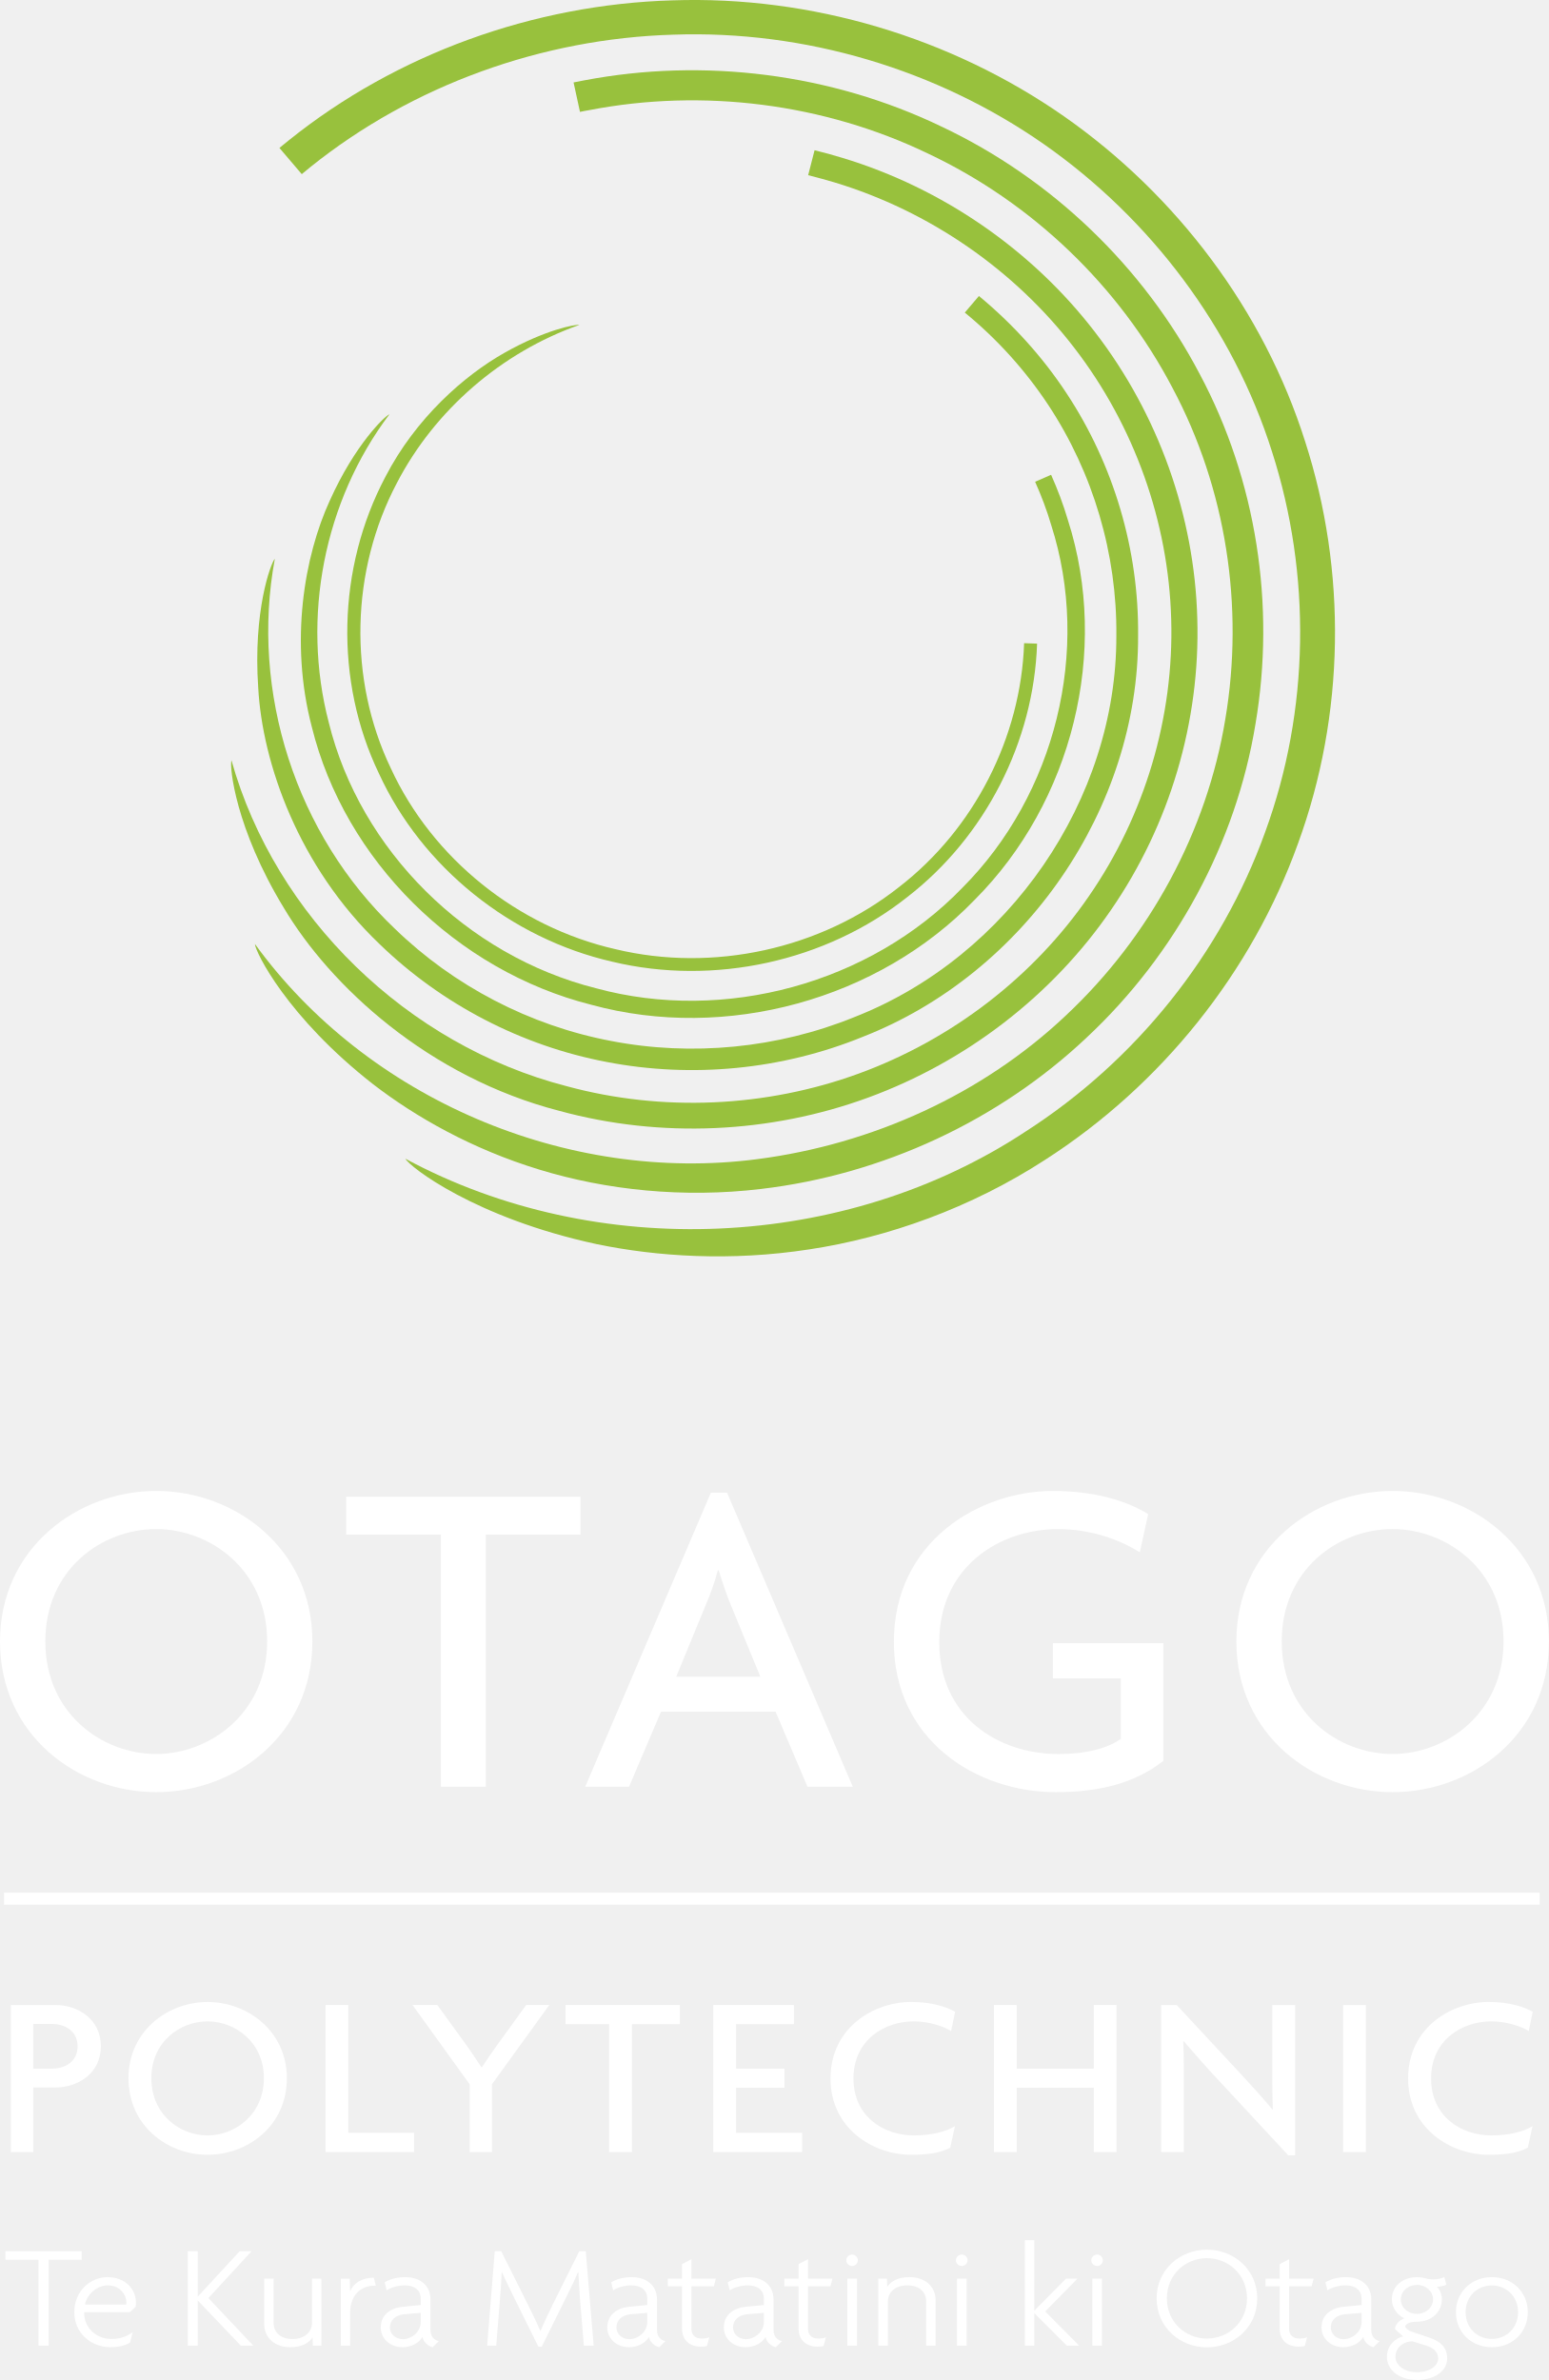
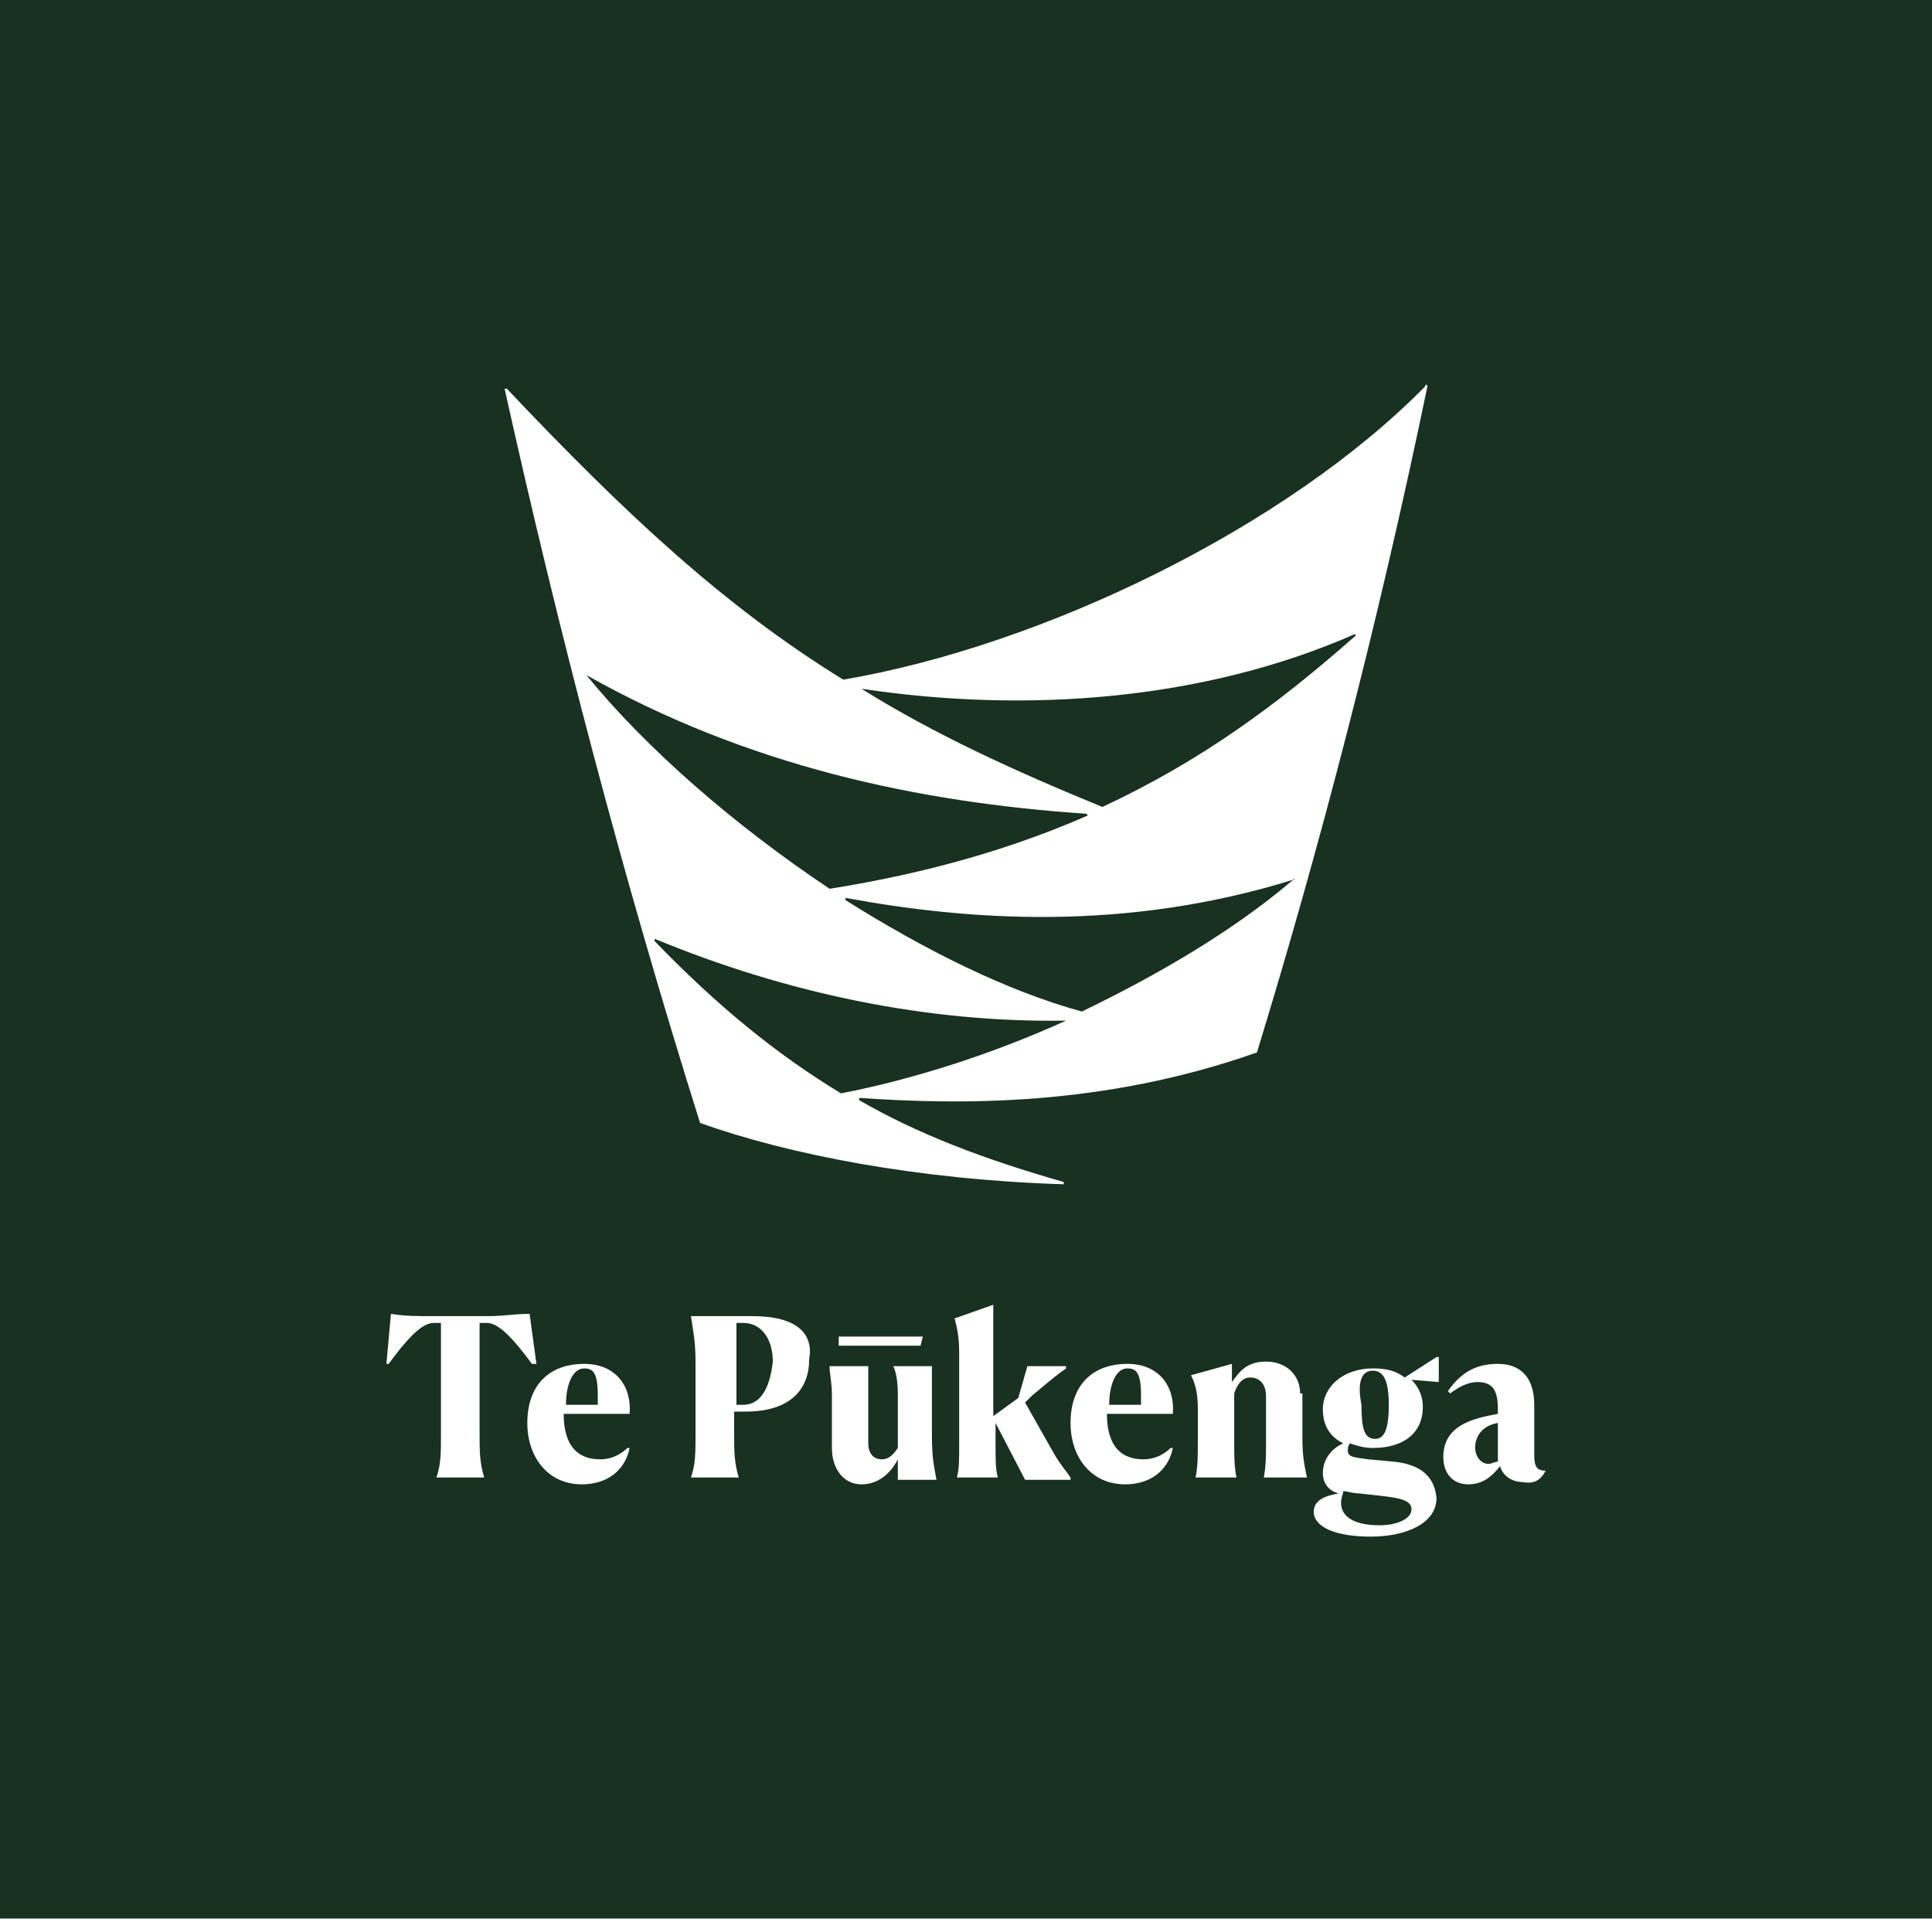
- <svg xmlns="http://www.w3.org/2000/svg" version="1.1" id="Layer_1" x="0px" y="0px" width="98.28px" height="151.02px" viewBox="0 0 98.28 151.02" enable-background="new 0 0 98.28 151.02" xml:space="preserve">
-   <path fill="#98C13D" d="M64.98,40.812c-0.203,5.964-3.158,11.787-7.938,15.476c-4.969,3.933-11.8,5.434-17.991,3.941  c-6.21-1.412-11.623-5.764-14.253-11.478c-2.719-5.676-2.548-12.555,0.391-18.117c2.396-4.607,6.614-8.269,11.569-10.017  c-0.217-0.051-2.163,0.304-4.738,1.764c-2.551,1.434-5.644,4.149-7.571,7.883c-3.055,5.778-3.234,12.936-0.402,18.826  c2.727,5.937,8.357,10.462,14.812,11.936c6.435,1.54,13.542-0.011,18.698-4.096c4.971-3.838,8.037-9.887,8.246-16.089L64.98,40.812z  " />
-   <path fill="#98C13D" d="M67.756,32.992c-0.289-0.978-0.646-1.929-1.064-2.865l-1.014,0.443c0.396,0.89,0.742,1.798,1.02,2.744  c2.547,7.932,0.27,17.112-5.654,23.037c-5.828,6.033-15.067,8.584-23.232,6.356c-8.205-2.063-14.955-8.76-16.95-16.856  c-1.74-6.66-0.32-14.037,3.849-19.564c-0.282,0.101-2.185,1.911-3.784,5.474c-1.61,3.504-2.567,8.93-1.144,14.359  c2.087,8.466,9.162,15.478,17.744,17.639c8.544,2.332,18.214-0.335,24.31-6.657C68.041,50.895,70.426,41.304,67.756,32.992" />
-   <path fill="#98C13D" d="M67.666,24.946c-1.521-2.31-3.408-4.387-5.553-6.164l-0.896,1.053c2.049,1.679,3.836,3.656,5.291,5.855  c2.859,4.322,4.375,9.49,4.324,14.641c0.033,10.38-6.82,20.371-16.625,24.209c-4.853,1.972-10.293,2.508-15.444,1.511  c-5.15-0.976-9.978-3.497-13.716-7.126c-6.275-5.959-9.178-15.036-7.609-23.466c-0.254,0.256-1.39,3.326-1.054,8.177  c0.26,4.791,2.564,11.366,7.69,16.261c3.925,3.811,9.008,6.466,14.421,7.489c5.419,1.047,11.138,0.488,16.237-1.591  c10.316-4.029,17.525-14.535,17.48-25.445C72.27,34.926,70.674,29.496,67.666,24.946" />
-   <path fill="#98C13D" d="M35.509,70.493L35.509,70.493c6.397,1.746,13.347,1.436,19.571-0.845  c6.217-2.273,11.693-6.484,15.404-11.896c3.73-5.402,5.678-11.963,5.484-18.495c-0.174-6.524-2.475-12.968-6.48-18.17  c-3.998-5.216-9.688-9.149-16.033-11.068c-0.586-0.181-1.176-0.341-1.771-0.485l-0.406,1.583c0.564,0.141,1.127,0.296,1.684,0.461  c6.02,1.823,11.406,5.551,15.199,10.492c3.803,4.933,5.984,11.044,6.152,17.232c0.18,6.185-1.67,12.419-5.205,17.538  c-3.516,5.13-8.709,9.123-14.611,11.279c-5.9,2.156-12.481,2.451-18.548,0.802c-10.116-2.612-18.481-10.764-21.263-20.675  c-0.135,0.407,0.258,4.32,3.313,9.346C20.95,62.562,27.179,68.348,35.509,70.493" />
-   <path fill="#98C13D" d="M82.807,28.005c-2.619-8.28-8.123-15.606-15.293-20.622c-7.18-5.013-16.051-7.664-24.854-7.36  c-8.807,0.258-17.514,3.4-24.334,8.879c-0.209,0.163-0.404,0.323-0.596,0.485l1.417,1.663c0.185-0.152,0.374-0.309,0.561-0.461  c6.46-5.183,14.69-8.146,23.014-8.389c8.345-0.296,16.722,2.207,23.519,6.953c6.783,4.749,11.994,11.678,14.467,19.505  c2.508,7.803,2.387,16.424-0.432,24.134c-2.777,7.731-8.193,14.5-15.172,18.988c-11.492,7.599-27.237,8.286-39.381,1.746  c0.258,0.506,4.419,3.757,12.136,5.419c3.833,0.793,8.504,1.102,13.498,0.332c4.979-0.754,10.252-2.628,14.959-5.685  c7.383-4.743,13.107-11.899,16.043-20.07C85.34,45.362,85.473,36.261,82.807,28.005" />
-   <path fill="#98C13D" d="M48.063,73.551c-12.125,1.586-24.795-3.864-31.889-13.653c0.017,0.496,2.05,4.643,7.498,8.899  c2.714,2.092,6.294,4.122,10.545,5.418c4.239,1.3,9.143,1.82,14.079,1.228c7.709-0.909,15.081-4.336,20.676-9.628  c5.617-5.258,9.455-12.337,10.688-19.876c1.279-7.521,0.068-15.454-3.547-22.221c-3.559-6.779-9.379-12.386-16.385-15.691  c-6.973-3.355-15.062-4.381-22.681-2.924c-0.217,0.043-0.439,0.086-0.654,0.128L36.8,7.1c0.203-0.046,0.404-0.08,0.618-0.118  c7.202-1.386,14.869-0.415,21.462,2.761c6.629,3.126,12.143,8.438,15.508,14.858c3.414,6.395,4.562,13.9,3.359,21.024  c-1.168,7.131-4.797,13.826-10.119,18.812C62.332,69.442,55.35,72.605,48.063,73.551" />
-   <path fill="#FFFFFF" d="M3.287,128.426H2.112v2.838h1.174c0.846,0,1.637-0.441,1.637-1.418  C4.923,128.879,4.132,128.426,3.287,128.426 M3.539,132.457H2.112v4.102H0.687v-9.332h2.852c1.339,0,2.86,0.846,2.86,2.619  C6.398,131.611,4.877,132.457,3.539,132.457" />
-   <path fill="#FFFFFF" d="M13.17,128.264c-1.754,0-3.565,1.299-3.565,3.607c0,2.312,1.811,3.631,3.565,3.631  c1.729,0,3.573-1.318,3.573-3.631C16.744,129.562,14.899,128.264,13.17,128.264 M13.17,136.729c-2.524,0-5.018-1.824-5.018-4.857  c0-2.994,2.494-4.838,5.018-4.838c2.532,0,5.031,1.844,5.031,4.838C18.202,134.904,15.703,136.729,13.17,136.729" />
-   <polygon fill="#FFFFFF" points="20.656,136.557 20.656,127.225 22.098,127.225 22.098,135.336 26.275,135.336 26.275,136.557 " />
-   <path fill="#FFFFFF" d="M31.213,132.256v4.301h-1.412v-4.301l-3.627-5.031h1.575l1.903,2.629c0.282,0.398,0.623,0.91,0.891,1.318  h0.033c0.263-0.408,0.648-0.949,0.905-1.318l1.903-2.629h1.469L31.213,132.256z" />
-   <polygon fill="#FFFFFF" points="40.094,128.438 40.094,136.557 38.648,136.557 38.648,128.438 35.882,128.438 35.882,127.225   43.138,127.225 43.138,128.438 " />
-   <polygon fill="#FFFFFF" points="45.257,136.557 45.257,127.225 50.375,127.225 50.375,128.438 46.702,128.438 46.702,131.262   49.778,131.262 49.778,132.475 46.702,132.475 46.702,135.336 50.895,135.336 50.895,136.557 " />
-   <path fill="#FFFFFF" d="M60.348,128.877c-0.455-0.289-1.395-0.613-2.373-0.613c-1.865,0-3.822,1.182-3.822,3.625  c0,2.412,1.914,3.611,3.822,3.611c1.129,0,2.02-0.232,2.617-0.586l-0.301,1.365c-0.596,0.305-1.262,0.449-2.484,0.449  c-2.391,0-5.111-1.654-5.111-4.84c0-3.234,2.75-4.855,5.111-4.855c1.312,0,2.217,0.301,2.795,0.619L60.348,128.877z" />
-   <polygon fill="#FFFFFF" points="69.4,136.557 69.4,132.475 64.51,132.475 64.51,136.557 63.066,136.557 63.066,127.225   64.51,127.225 64.51,131.262 69.4,131.262 69.4,127.225 70.842,127.225 70.842,136.557 " />
-   <path fill="#FFFFFF" d="M81.738,136.762l-4.443-4.787c-0.717-0.756-1.525-1.693-2.182-2.447l-0.033,0.012  c0.033,0.848,0.033,1.633,0.033,2.334v4.686h-1.438v-9.332h0.988l4.076,4.385c0.547,0.598,1.416,1.533,1.99,2.236l0.035-0.01  c-0.035-0.717-0.035-1.525-0.035-2.203v-4.408h1.447v9.535H81.738z" />
-   <rect x="85.221" y="127.229" fill="#FFFFFF" width="1.445" height="9.33" />
-   <path fill="#FFFFFF" d="M97,128.877c-0.461-0.289-1.402-0.613-2.381-0.613c-1.857,0-3.816,1.182-3.816,3.625  c0,2.412,1.914,3.611,3.816,3.611c1.133,0,2.021-0.232,2.619-0.586l-0.299,1.365c-0.592,0.305-1.264,0.449-2.482,0.449  c-2.396,0-5.113-1.654-5.113-4.84c0-3.234,2.75-4.855,5.113-4.855c1.311,0,2.217,0.301,2.795,0.619L97,128.877z" />
-   <path fill="#FFFFFF" d="M9.913,97.025c-3.462,0-7.037,2.566-7.037,7.127c0,4.551,3.575,7.146,7.037,7.146  c3.399,0,7.037-2.596,7.037-7.146C16.95,99.592,13.312,97.025,9.913,97.025 M9.913,113.719c-4.988,0-9.913-3.6-9.913-9.566  c0-5.92,4.925-9.547,9.913-9.547c4.982,0,9.908,3.627,9.908,9.547C19.821,110.119,14.895,113.719,9.913,113.719" />
-   <polygon fill="#FFFFFF" points="30.821,97.377 30.821,113.375 27.977,113.375 27.977,97.377 21.965,97.377 21.965,94.973   36.833,94.973 36.833,97.377 " />
-   <path fill="#FFFFFF" d="M46.395,101.9c-0.263-0.609-0.553-1.471-0.792-2.252h-0.059c-0.198,0.781-0.524,1.643-0.789,2.252  l-1.849,4.494h5.337L46.395,101.9z M51.235,113.375l-2.025-4.76h-7.27l-2.028,4.76h-2.781l7.975-18.66h1.025l7.978,18.66H51.235z" />
-   <path fill="#FFFFFF" d="M66.98,113.719c-5.043,0-10.264-3.314-10.264-9.537c0-6.377,5.43-9.576,10.09-9.576  c2.58,0,4.668,0.605,6.045,1.473l-0.531,2.42c-1.377-0.869-3.229-1.473-5.193-1.473c-3.664,0-7.531,2.363-7.531,7.176  c0,4.76,3.75,7.098,7.564,7.098c1.73,0,3.076-0.346,3.955-0.957v-3.838h-4.309v-2.24h7.01v7.467  C72.025,113.143,69.771,113.719,66.98,113.719" />
-   <path fill="#FFFFFF" d="M88.363,97.025c-3.463,0-7.037,2.566-7.037,7.127c0,4.551,3.574,7.146,7.037,7.146  c3.406,0,7.037-2.596,7.037-7.146C95.4,99.592,91.77,97.025,88.363,97.025 M88.363,113.719c-4.99,0-9.916-3.6-9.916-9.566  c0-5.92,4.926-9.547,9.916-9.547c4.988,0,9.916,3.627,9.916,9.547C98.279,110.119,93.352,113.719,88.363,113.719" />
-   <rect x="0.256" y="120.096" fill="#FFFFFF" width="97.434" height="0.766" />
-   <polygon fill="#FFFFFF" points="3.083,143.393 3.083,148.84 2.439,148.84 2.439,143.393 0.344,143.393 0.344,142.85 5.183,142.85   5.183,143.393 " />
-   <path fill="#FFFFFF" d="M6.837,145.016c-0.711,0-1.329,0.596-1.445,1.215h2.621c0.005-0.035,0.005-0.08,0.005-0.121  C8.018,145.611,7.62,145.016,6.837,145.016 M8.604,146.375l-0.366,0.34H5.346c-0.057,0.857,0.658,1.701,1.721,1.701  c0.515,0,0.935-0.125,1.353-0.43l-0.171,0.664c-0.334,0.184-0.716,0.287-1.252,0.287c-1.239,0-2.283-0.912-2.283-2.223  c0-1.367,1.06-2.221,2.098-2.221c1.179,0,1.811,0.809,1.811,1.59C8.623,146.188,8.623,146.285,8.604,146.375" />
-   <polygon fill="#FFFFFF" points="15.28,148.84 12.548,145.973 12.548,148.84 11.911,148.84 11.911,142.85 12.548,142.85   12.548,145.73 15.207,142.85 15.958,142.85 13.223,145.82 16.072,148.84 " />
-   <path fill="#FFFFFF" d="M19.85,148.84l-0.019-0.518c-0.228,0.334-0.651,0.617-1.415,0.617c-0.943,0-1.651-0.557-1.651-1.484v-2.865  h0.596v2.809c0,0.588,0.426,1.021,1.201,1.021c0.746,0,1.234-0.434,1.234-1.021v-2.809h0.599v4.25H19.85z" />
-   <path fill="#FFFFFF" d="M23.746,145.037c-0.819,0-1.529,0.561-1.529,1.723v2.08h-0.596v-4.248h0.569l0.027,0.814  c0.187-0.518,0.737-0.877,1.502-0.877l0.125,0.508H23.746z" />
-   <path fill="#FFFFFF" d="M26.695,146.76l-1.054,0.088c-0.553,0.051-0.9,0.377-0.9,0.842c0,0.42,0.363,0.74,0.824,0.74  c0.517,0,1.13-0.432,1.13-1.098V146.76z M27.454,148.939c-0.295-0.064-0.591-0.33-0.648-0.65c-0.228,0.393-0.724,0.65-1.263,0.65  c-0.811,0-1.385-0.557-1.385-1.25c0-0.842,0.68-1.252,1.385-1.314l1.152-0.113v-0.406c0-0.518-0.366-0.84-1.019-0.84  c-0.404,0-0.86,0.125-1.141,0.314l-0.128-0.504c0.334-0.219,0.813-0.332,1.304-0.332c0.922,0,1.602,0.506,1.602,1.412v1.947  c0,0.424,0.258,0.65,0.534,0.697L27.454,148.939z" />
-   <path fill="#FFFFFF" d="M37.046,148.84l-0.258-3.109c-0.035-0.514-0.067-1.051-0.092-1.557h-0.024  c-0.203,0.502-0.51,1.111-0.748,1.594l-1.551,3.139h-0.211l-1.556-3.139c-0.231-0.463-0.515-1.059-0.756-1.584h-0.017  c-0.024,0.502-0.057,1.074-0.097,1.547l-0.25,3.109H30.91l0.482-5.99h0.412l1.681,3.365c0.271,0.537,0.553,1.123,0.792,1.68h0.021  c0.233-0.547,0.499-1.102,0.781-1.68l1.675-3.365h0.412l0.502,5.99H37.046z" />
-   <path fill="#FFFFFF" d="M41.07,146.76l-1.057,0.088c-0.556,0.051-0.9,0.377-0.9,0.842c0,0.42,0.363,0.74,0.821,0.74  c0.518,0,1.136-0.432,1.136-1.098V146.76z M41.829,148.939c-0.295-0.064-0.594-0.33-0.651-0.65c-0.23,0.393-0.726,0.65-1.263,0.65  c-0.81,0-1.382-0.557-1.382-1.25c0-0.842,0.675-1.252,1.382-1.314l1.155-0.113v-0.406c0-0.518-0.366-0.84-1.017-0.84  c-0.412,0-0.862,0.125-1.149,0.314l-0.122-0.504c0.331-0.219,0.813-0.332,1.299-0.332c0.927,0,1.604,0.506,1.604,1.412v1.947  c0,0.424,0.258,0.65,0.537,0.697L41.829,148.939z" />
-   <path fill="#FFFFFF" d="M45.296,145.074h-1.423v2.715c0,0.408,0.284,0.602,0.637,0.602c0.2,0,0.374-0.025,0.499-0.086l-0.147,0.549  c-0.081,0.037-0.225,0.051-0.398,0.051c-0.673,0-1.19-0.391-1.19-1.145v-2.686h-0.9v-0.484h0.9v-0.922l0.599-0.314v1.236h1.545  L45.296,145.074z" />
-   <path fill="#FFFFFF" d="M48.467,146.76l-1.06,0.088c-0.553,0.051-0.897,0.377-0.897,0.842c0,0.42,0.363,0.74,0.818,0.74  c0.518,0,1.139-0.432,1.139-1.098V146.76z M49.223,148.939c-0.295-0.064-0.591-0.33-0.648-0.65c-0.225,0.393-0.729,0.65-1.263,0.65  c-0.811,0-1.385-0.557-1.385-1.25c0-0.842,0.677-1.252,1.385-1.314l1.155-0.113v-0.406c0-0.518-0.369-0.84-1.022-0.84  c-0.41,0-0.86,0.125-1.144,0.314l-0.128-0.504c0.337-0.219,0.816-0.332,1.302-0.332c0.932,0,1.604,0.506,1.604,1.412v1.947  c0,0.424,0.261,0.65,0.537,0.697L49.223,148.939z" />
-   <path fill="#FFFFFF" d="M52.693,145.074h-1.426v2.715c0,0.408,0.287,0.602,0.641,0.602c0.199,0,0.371-0.025,0.498-0.086  l-0.146,0.549c-0.08,0.037-0.227,0.051-0.398,0.051c-0.672,0-1.192-0.391-1.192-1.145v-2.686h-0.903v-0.484h0.903v-0.922  l0.599-0.314v1.236h1.549L52.693,145.074z" />
-   <path fill="#FFFFFF" d="M58.764,148.84v-2.812c0-0.59-0.426-1.012-1.195-1.012c-0.75,0-1.232,0.422-1.232,1.012v2.812h-0.607v-4.25  h0.547l0.018,0.516c0.229-0.33,0.648-0.613,1.418-0.613c0.947,0,1.652,0.553,1.652,1.486v2.861H58.764z" />
-   <polygon fill="#FFFFFF" points="67.688,148.84 65.627,146.775 65.627,148.84 65.029,148.84 65.029,142.148 65.627,142.148   65.627,146.621 67.635,144.59 68.361,144.59 66.318,146.672 68.471,148.84 " />
-   <path fill="#FFFFFF" d="M76.578,143.289c-1.334,0-2.539,1.012-2.539,2.549c0,1.539,1.205,2.553,2.539,2.553  c1.332,0,2.545-1.014,2.545-2.553C79.123,144.301,77.91,143.289,76.578,143.289 M76.578,148.947c-1.678,0-3.189-1.24-3.189-3.109  c0-1.85,1.512-3.088,3.189-3.088c1.684,0,3.193,1.238,3.193,3.088C79.771,147.707,78.262,148.947,76.578,148.947" />
-   <path fill="#FFFFFF" d="M83.221,145.074h-1.428v2.715c0,0.408,0.289,0.602,0.645,0.602c0.201,0,0.375-0.025,0.496-0.086  l-0.141,0.549c-0.086,0.037-0.23,0.051-0.402,0.051c-0.668,0-1.197-0.391-1.197-1.145v-2.686h-0.895v-0.484h0.895v-0.922l0.6-0.314  v1.236h1.555L83.221,145.074z" />
-   <path fill="#FFFFFF" d="M86.393,146.76l-1.057,0.088c-0.557,0.051-0.896,0.377-0.896,0.842c0,0.42,0.359,0.74,0.816,0.74  c0.516,0,1.137-0.432,1.137-1.098V146.76z M87.148,148.939c-0.293-0.064-0.592-0.33-0.648-0.65c-0.232,0.393-0.729,0.65-1.26,0.65  c-0.814,0-1.389-0.557-1.389-1.25c0-0.842,0.682-1.252,1.389-1.314l1.152-0.113v-0.406c0-0.518-0.369-0.84-1.021-0.84  c-0.408,0-0.855,0.125-1.145,0.314l-0.129-0.504c0.342-0.219,0.814-0.332,1.303-0.332c0.932,0,1.607,0.506,1.607,1.412v1.947  c0,0.424,0.258,0.65,0.533,0.697L87.148,148.939z" />
-   <path fill="#FFFFFF" d="M89.914,144.988c-0.594,0-1.033,0.418-1.033,0.914c0,0.518,0.439,0.922,1.033,0.922  c0.547,0,1.014-0.404,1.014-0.922C90.928,145.406,90.488,144.988,89.914,144.988 M90.488,148.834l-0.871-0.268  c-0.619,0.014-1.076,0.43-1.076,0.984c0,0.492,0.5,0.975,1.373,0.975c0.848,0,1.338-0.441,1.338-0.867  C91.252,149.25,90.967,148.982,90.488,148.834 M89.922,151.016c-1.146,0-1.922-0.629-1.922-1.465c0-0.699,0.51-1.178,1.025-1.299  l-0.516-0.465c0-0.289,0.32-0.59,0.602-0.678c-0.434-0.201-0.797-0.643-0.797-1.207c0-0.818,0.664-1.406,1.588-1.406  c0.225,0,0.398,0.033,0.539,0.07c0.158,0.051,0.328,0.07,0.543,0.07c0.254,0,0.494-0.07,0.656-0.152l0.131,0.49  c-0.115,0.062-0.416,0.131-0.598,0.131c0.174,0.164,0.314,0.461,0.314,0.797c0,0.762-0.607,1.42-1.586,1.42  c-0.477,0-0.74,0.15-0.74,0.326c0,0.039,0.182,0.234,0.389,0.303l1.115,0.371c0.738,0.244,1.158,0.631,1.158,1.336  C91.824,150.43,91.051,151.016,89.922,151.016" />
-   <path fill="#FFFFFF" d="M94.658,145.021c-0.936,0-1.666,0.701-1.666,1.695c0,1.002,0.73,1.697,1.666,1.697  c0.922,0,1.664-0.695,1.664-1.697C96.322,145.723,95.58,145.021,94.658,145.021 M94.658,148.939c-1.287,0-2.279-0.928-2.279-2.223  c0-1.289,0.992-2.223,2.279-2.223c1.293,0,2.279,0.934,2.279,2.223C96.938,148.012,95.951,148.939,94.658,148.939" />
-   <path fill="#FFFFFF" d="M54.064,143.061c-0.205,0-0.365,0.16-0.365,0.361s0.16,0.363,0.365,0.363c0.199,0,0.367-0.162,0.367-0.363  S54.264,143.061,54.064,143.061 M53.764,144.59h0.613v4.252h-0.613V144.59z" />
-   <path fill="#FFFFFF" d="M61.025,143.061c-0.205,0-0.373,0.16-0.373,0.361s0.168,0.363,0.373,0.363c0.199,0,0.367-0.162,0.367-0.363  S61.225,143.061,61.025,143.061 M60.719,144.59h0.615v4.252h-0.615V144.59z" />
-   <path fill="#FFFFFF" d="M69.619,143.061c-0.209,0-0.377,0.16-0.377,0.361s0.168,0.363,0.377,0.363c0.197,0,0.355-0.162,0.355-0.363  S69.816,143.061,69.619,143.061 M69.309,144.59h0.613v4.252h-0.613V144.59z" />
+ <svg xmlns="http://www.w3.org/2000/svg" version="1.1" x="0px" y="0px" viewBox="0 0 85 84.4" style="enable-background:new 0 0 85 84.4;" xml:space="preserve">
+   <style type="text/css">
+ 	.st0{fill:#183121;}
+ 	.st1{fill:#FFFFFF;}
+ </style>
+   <g id="Layer_2">
+     <rect class="st0" width="85" height="84.4" />
+   </g>
+   <g id="Layer_1">
+     <g>
+       <path class="st1" d="M30.8,49.4c3.9,1.4,9.6,2.5,16,2.7c0,0,0,0,0-0.1c-3.5-1-6.4-2.1-9-3.6c0,0,0-0.1,0-0.1    c4.4,0.3,10.7,0.4,17.5-2c2.7-8.8,5.3-18.7,7.5-29.3c0-0.1-0.1-0.1-0.1,0c-6.1,6.2-16.8,11.4-25.6,12.9    c-5.2-3.2-9.6-7.3-14.8-12.8c0,0-0.1,0-0.1,0C24.6,27.9,27.4,38.6,30.8,49.4z M46.9,44.9c-3.3,1.5-6.8,2.6-9.9,3.2    c-2.8-1.7-5.4-3.8-8.2-6.7c0,0,0-0.1,0-0.1C34.6,43.7,40.8,45,46.9,44.9C46.9,44.8,46.9,44.8,46.9,44.9z M56.9,38.7    c-2.7,2.3-6,4.2-9.3,5.8c-3.3-0.9-6.9-2.7-10.4-4.9c0,0,0-0.1,0-0.1C42.6,40.5,49.5,41,56.9,38.7C56.9,38.6,57,38.7,56.9,38.7z     M37.9,30.3c7.3,1.1,15.1,0.5,21.7-2.4c0,0,0.1,0,0,0.1c-3.4,3-6.8,5.5-11.1,7.5C44.6,33.9,41.1,32.3,37.9,30.3    C37.9,30.4,37.9,30.3,37.9,30.3z M25.8,29.7c7.1,4,14.6,5.6,22,6.1c0,0,0.1,0.1,0,0.1c-3.2,1.4-6.9,2.5-11.3,3.2    C32.3,36.3,28.4,32.9,25.8,29.7C25.8,29.7,25.8,29.7,25.8,29.7z" />
+       <g>
+         <path class="st1" d="M68,64.7c-0.4,0-0.5-0.2-0.5-0.7v-2.2c0-1.2-0.6-1.8-1.6-1.8c-1.1,0-1.7,0.5-2.2,1.2l0.1,0.1     c0.4-0.3,0.8-0.5,1.2-0.5c0.7,0,0.9,0.4,0.9,1.2v0.2c-1.1,0.2-2.4,0.5-2.4,1.9c0,0.7,0.4,1.2,1.1,1.2c0.6,0,1-0.3,1.4-0.8     c0.1,0.4,0.5,0.7,1,0.7C67.5,65.3,67.8,65.1,68,64.7L68,64.7z M65.9,64.3c-0.1,0-0.3,0.1-0.4,0.1c-0.4,0-0.6-0.4-0.6-0.7     c0-0.6,0.4-1,1-1.1V64.3z" />
+         <path class="st1" d="M25.7,60c-1.5,0-2.5,0.9-2.5,2.6c0,1.5,0.9,2.7,2.4,2.7c1.1,0,1.9-0.6,2.1-1.6l-0.1,0     c-0.2,0.2-0.6,0.5-1.2,0.5c-0.9,0-1.6-0.5-1.6-2l2.9,0C27.8,61,27.1,60,25.7,60z M26.3,61.8l-1.4,0c0-0.9,0.3-1.6,0.8-1.6     c0.4,0,0.6,0.2,0.6,1.2V61.8z" />
+         <path class="st1" d="M23.6,60l-0.3-2.2c-0.6,0-1.2,0.1-1.8,0.1h-2.5c-0.7,0-1.2,0-1.8-0.1L17,60h0.1c1.1-1.5,1.6-1.8,2-1.8l0.3,0     V63c0,1,0,1.4-0.2,2v0h2.1v0c-0.2-0.7-0.2-1.1-0.2-2v-4.8l0.3,0c0.4,0,0.9,0.3,2,1.8H23.6z" />
+         <polygon class="st1" points="40.5,59.2 40.6,58.8 36.9,58.8 36.9,59.2    " />
+         <path class="st1" d="M41,60.1h-1.7v0c0.1,0.2,0.2,0.6,0.2,1.2v2.4c-0.2,0.3-0.4,0.5-0.7,0.5c-0.4,0-0.6-0.3-0.6-0.7v-3.4h-1.7     v0.1c0,0.2,0.1,0.6,0.1,1.2v2.3c0,0.9,0.5,1.6,1.3,1.6c0.9,0,1.4-0.7,1.6-1.1l0,0v0.9h1.7v0c-0.1-0.6-0.2-0.9-0.2-2V60.1z" />
+         <path class="st1" d="M49.6,60c-1.5,0-2.5,0.9-2.5,2.6c0,1.5,0.9,2.7,2.4,2.7c1.1,0,1.9-0.6,2.1-1.6l-0.1,0     c-0.2,0.2-0.6,0.5-1.2,0.5c-0.9,0-1.6-0.5-1.6-2l2.9,0C51.7,61,51,60,49.6,60z M50.2,61.8l-1.4,0c0-0.9,0.3-1.6,0.8-1.6     c0.4,0,0.6,0.2,0.6,1.2V61.8z" />
+         <path class="st1" d="M57.2,61.3c0-0.8-0.6-1.4-1.5-1.4c-0.9,0-1.2,0.5-1.5,0.9l0,0V60l-1.8,0.5v0c0.2,0.4,0.3,0.8,0.3,1.5v1.3     c0,0.8,0,1.2-0.1,1.7v0h1.8v0c-0.1-0.5-0.1-0.9-0.1-1.7v-2c0.1-0.3,0.3-0.7,0.7-0.7c0.5,0,0.7,0.4,0.7,0.8v1.9     c0,0.8,0,1.2-0.1,1.7v0h1.9v0c-0.1-0.5-0.2-0.9-0.2-1.7V61.3z" />
+         <path class="st1" d="M61.3,64.3l-1.1-0.1c-0.7-0.1-0.9-0.1-0.9-0.4c0-0.1,0-0.2,0.1-0.3c0.3,0.1,0.6,0.2,1,0.2     c1.4,0,2.2-0.7,2.2-1.8c0-0.5-0.2-0.9-0.5-1.2l1.2,0.1h0v-1.1l-0.1,0l-1.4,0.9c-0.4-0.3-0.8-0.4-1.4-0.4c-1.3,0-2.2,0.8-2.2,1.8     c0,0.7,0.3,1.2,0.9,1.5c-0.5,0.2-0.9,0.7-0.9,1.3c0,0.5,0.3,0.8,0.7,0.9c-0.6,0.1-1.1,0.3-1.1,0.8c0,0.7,1,1.1,2.5,1.1     c1.6,0,2.9-0.6,2.9-1.7C63.1,64.8,62.3,64.4,61.3,64.3z M60.4,60.3c0.5,0,0.7,0.5,0.7,1.5c0,1.1-0.2,1.5-0.6,1.5     c-0.5,0-0.6-0.5-0.6-1.5C59.7,60.8,59.9,60.3,60.4,60.3z M60.7,67.1c-1,0-1.7-0.3-1.7-1c0-0.2,0.1-0.4,0.1-0.5     c0.2,0,0.4,0.1,0.7,0.1l0.9,0.1c0.9,0.1,1.4,0.2,1.4,0.6S61.5,67.1,60.7,67.1z" />
+         <path class="st1" d="M45.1,61.7l0.3-0.3c0.5-0.4,0.8-0.7,1.5-1.2v-0.1h-1.7l-0.4,1.4l-1.1,0.8v-4.9L42,58v0     c0.1,0.4,0.2,0.8,0.2,1.5v4c0,0.8,0,1.1-0.1,1.5v0h1.8v0c-0.1-0.4-0.1-0.7-0.1-1.5v-0.9l1.3,2.5h2V65c-0.2-0.3-0.4-0.5-0.7-1     L45.1,61.7z" />
+         <path class="st1" d="M33.1,57.9h-2.7v0c0.1,0.7,0.2,1.1,0.2,2V63c0,1,0,1.4-0.2,2v0h2.1v0c-0.2-0.7-0.2-1.1-0.2-2v-0.9h0.5     c2,0,2.8-1,2.8-2.3C35.8,58.7,35.1,57.9,33.1,57.9z M32.7,61.8h-0.3v-3.6c0.1,0,0.2,0,0.3,0c0.8,0,1.3,0.7,1.3,1.7     C33.9,60.8,33.6,61.8,32.7,61.8z" />
+       </g>
+     </g>
+   </g>
</svg>
